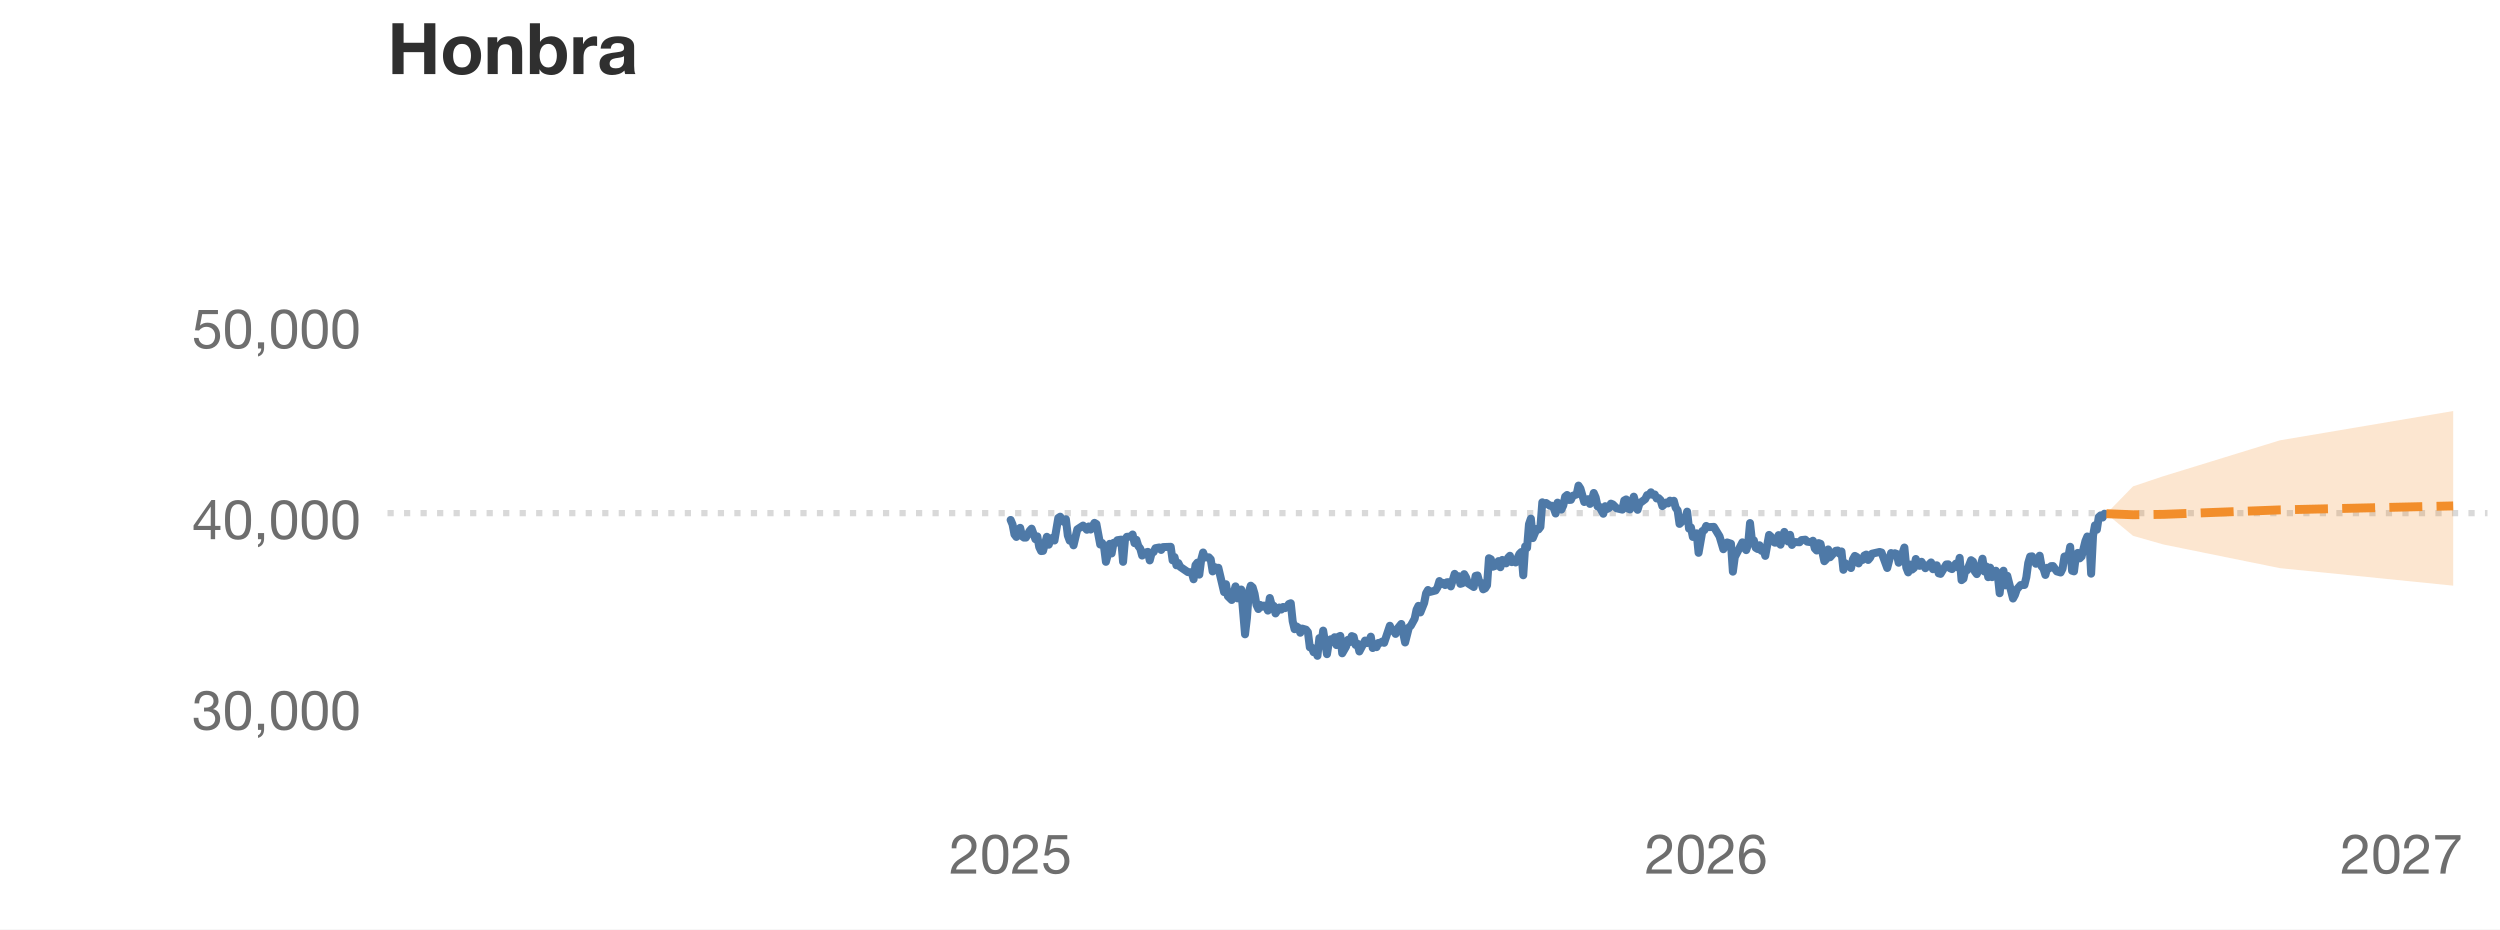
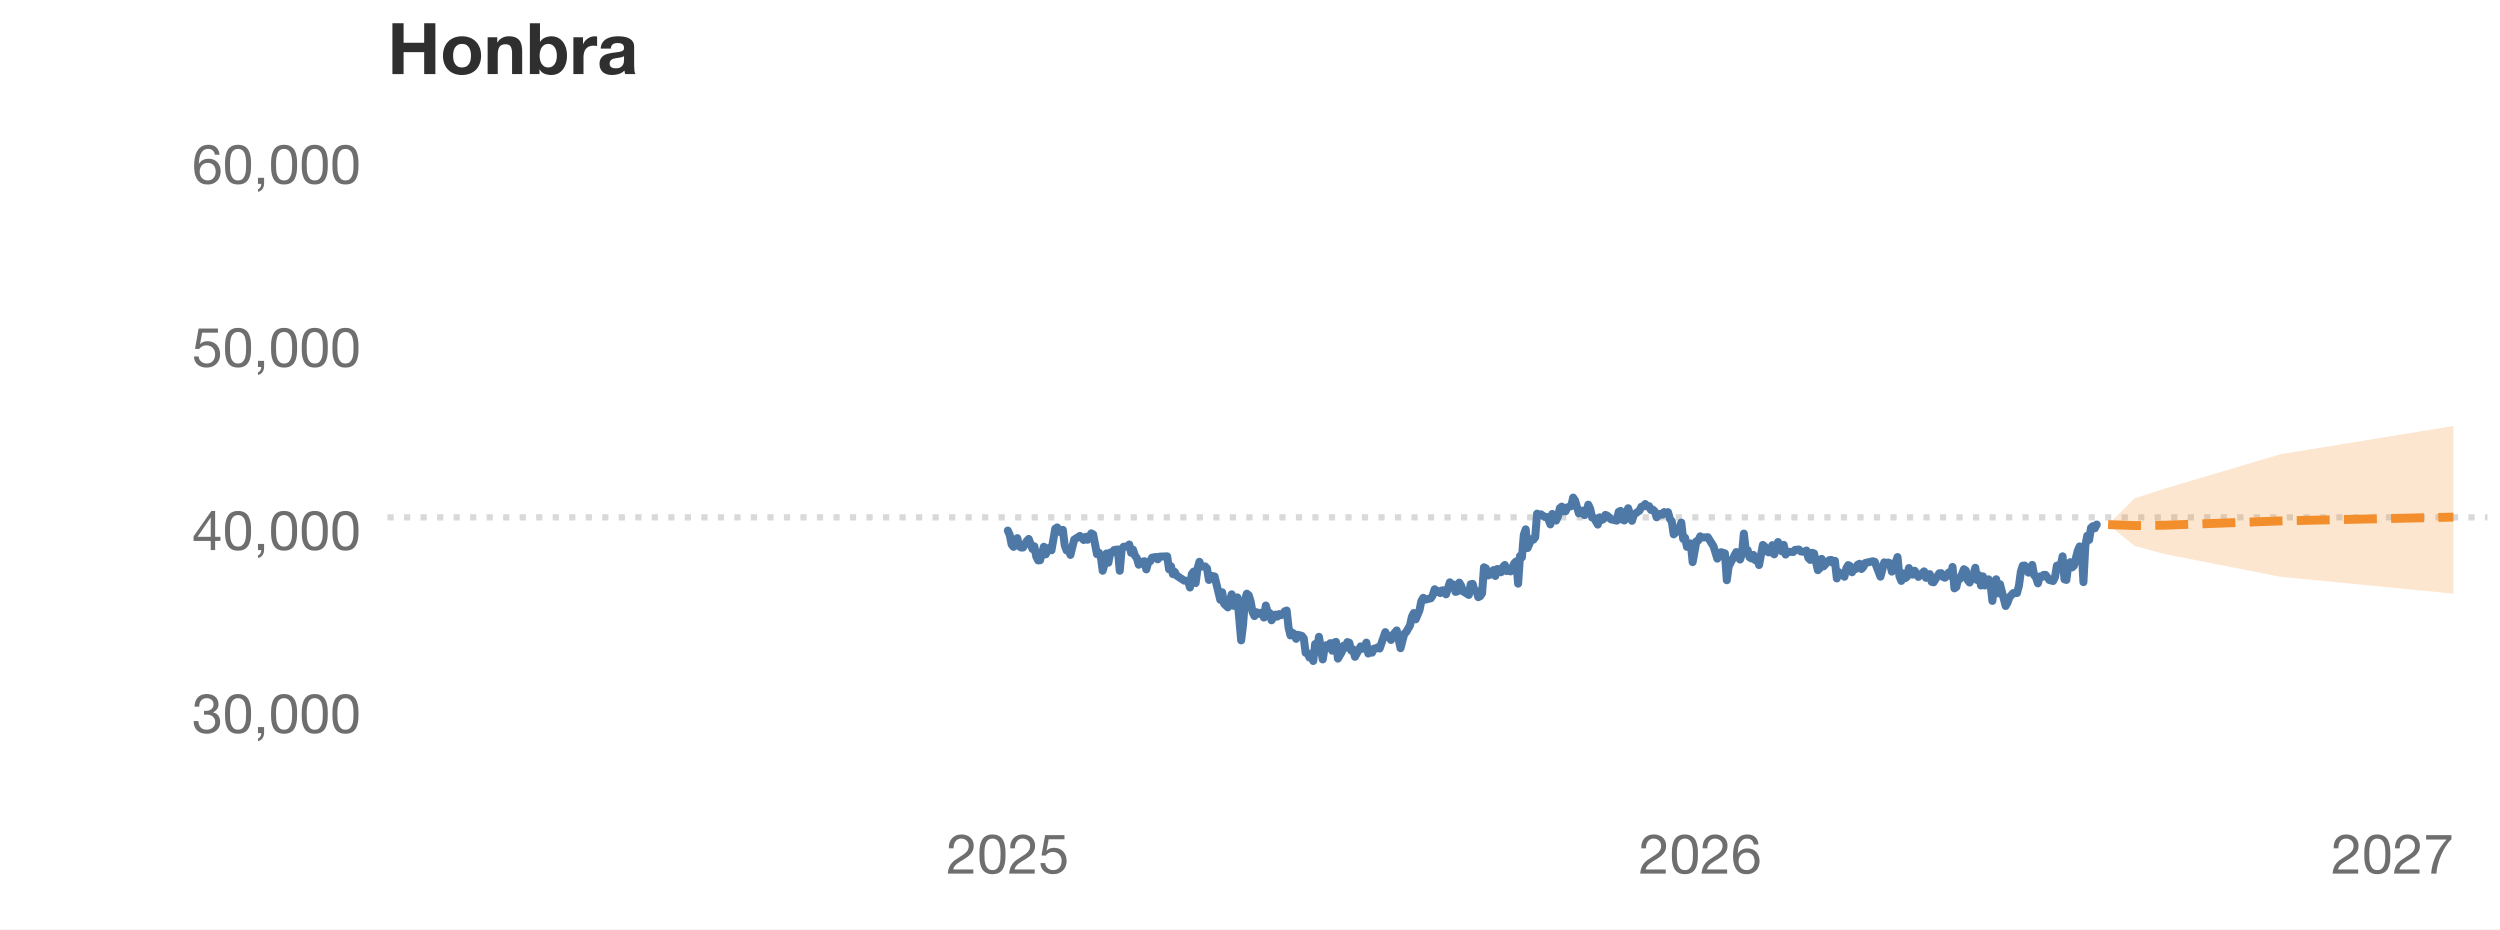
<svg xmlns="http://www.w3.org/2000/svg" xmlns:xlink="http://www.w3.org/1999/xlink" width="280.8pt" height="104.4pt" viewBox="0 0 280.8 104.4" version="1.1">
  <defs>
    <style type="text/css">*{stroke-linejoin: round; stroke-linecap: butt}</style>
  </defs>
  <g id="figure_1">
    <g id="patch_1">
      <path d="M 0 104.4  L 280.8 104.4  L 280.8 0  L 0 0  z " style="fill: #ffffff" />
    </g>
    <g id="axes_1">
      <g id="patch_2">
        <path d="M 43.524 88.218  L 279.396 88.218  L 279.396 16.182  L 43.524 16.182  z " style="fill: #ffffff" />
      </g>
      <g id="matplotlib.axis_1">
        <g id="xtick_1">
          <g id="line2d_1" />
          <g id="text_1">
-             <g style="fill: #6e6e6e" transform="translate(106.6214 98.1204) scale(0.062 -0.062)">
+             <g style="fill: #6e6e6e" transform="translate(106.3053 98.1204) scale(0.062 -0.062)">
              <defs>
                <path id="HelveticaNeue-19" d="M 282 2931  L 826 2931  Q 819 3136 867 3337  Q 915 3539 1024 3699  Q 1133 3859 1302 3958  Q 1472 4058 1709 4058  Q 1888 4058 2048 4000  Q 2208 3942 2326 3833  Q 2445 3725 2515 3574  Q 2586 3424 2586 3238  Q 2586 3002 2512 2822  Q 2438 2643 2294 2489  Q 2150 2336 1932 2185  Q 1715 2035 1427 1856  Q 1190 1715 972 1555  Q 755 1395 582 1184  Q 410 973 298 688  Q 186 403 154 0  L 3117 0  L 3117 480  L 787 480  Q 826 691 950 854  Q 1075 1018 1251 1158  Q 1427 1299 1638 1424  Q 1850 1549 2061 1677  Q 2272 1811 2470 1958  Q 2669 2106 2822 2288  Q 2976 2470 3069 2700  Q 3162 2931 3162 3232  Q 3162 3552 3050 3795  Q 2938 4038 2746 4201  Q 2554 4365 2294 4451  Q 2035 4538 1741 4538  Q 1382 4538 1100 4416  Q 819 4294 630 4080  Q 442 3866 352 3571  Q 262 3277 282 2931  z " transform="scale(0.015625)" />
                <path id="HelveticaNeue-17" d="M 845 2234  Q 845 2400 848 2601  Q 851 2803 880 3004  Q 909 3206 963 3398  Q 1018 3590 1123 3734  Q 1229 3878 1389 3968  Q 1549 4058 1779 4058  Q 2010 4058 2170 3968  Q 2330 3878 2435 3734  Q 2541 3590 2595 3398  Q 2650 3206 2678 3004  Q 2707 2803 2710 2601  Q 2714 2400 2714 2234  Q 2714 1978 2698 1661  Q 2682 1344 2595 1065  Q 2509 787 2317 595  Q 2125 403 1779 403  Q 1434 403 1242 595  Q 1050 787 963 1065  Q 877 1344 861 1661  Q 845 1978 845 2234  z M 269 2227  Q 269 1978 281 1709  Q 294 1440 345 1184  Q 397 928 493 701  Q 589 474 755 301  Q 922 128 1174 29  Q 1427 -70 1779 -70  Q 2138 -70 2387 29  Q 2637 128 2803 301  Q 2970 474 3066 701  Q 3162 928 3213 1184  Q 3264 1440 3277 1709  Q 3290 1978 3290 2227  Q 3290 2477 3277 2745  Q 3264 3014 3213 3270  Q 3162 3526 3066 3756  Q 2970 3987 2803 4160  Q 2637 4333 2384 4435  Q 2131 4538 1779 4538  Q 1427 4538 1174 4435  Q 922 4333 755 4160  Q 589 3987 493 3756  Q 397 3526 345 3270  Q 294 3014 281 2745  Q 269 2477 269 2227  z " transform="scale(0.015625)" />
                <path id="HelveticaNeue-1c" d="M 3008 3981  L 3008 4461  L 768 4461  L 346 2106  L 813 2080  Q 973 2272 1181 2390  Q 1389 2509 1658 2509  Q 1888 2509 2077 2432  Q 2266 2355 2400 2217  Q 2534 2080 2608 1891  Q 2682 1702 2682 1478  Q 2682 1210 2605 1008  Q 2528 806 2397 672  Q 2266 538 2090 470  Q 1914 403 1722 403  Q 1517 403 1347 464  Q 1178 525 1053 637  Q 928 749 854 899  Q 781 1050 768 1222  L 224 1222  Q 230 915 345 672  Q 461 429 659 265  Q 858 102 1117 16  Q 1376 -70 1670 -70  Q 2067 -70 2364 54  Q 2662 179 2860 390  Q 3059 602 3158 874  Q 3258 1146 3258 1434  Q 3258 1824 3142 2115  Q 3027 2406 2828 2601  Q 2630 2797 2361 2893  Q 2093 2989 1792 2989  Q 1562 2989 1328 2909  Q 1094 2829 947 2662  L 934 2675  L 1178 3981  L 3008 3981  z " transform="scale(0.015625)" />
              </defs>
              <use xlink:href="#HelveticaNeue-19" />
              <use xlink:href="#HelveticaNeue-17" transform="translate(55.59375 0)" />
              <use xlink:href="#HelveticaNeue-19" transform="translate(111.1875 0)" />
              <use xlink:href="#HelveticaNeue-1c" transform="translate(166.7812 0)" />
            </g>
          </g>
        </g>
        <g id="xtick_2">
          <g id="line2d_2" />
          <g id="text_2">
-             <g style="fill: #6e6e6e" transform="translate(184.746 98.1204) scale(0.062 -0.062)">
+             <g style="fill: #6e6e6e" transform="translate(184.077 98.1204) scale(0.062 -0.062)">
              <defs>
                <path id="HelveticaNeue-1d" d="M 2650 3379  L 3194 3379  Q 3142 3942 2809 4240  Q 2477 4538 1914 4538  Q 1427 4538 1107 4333  Q 787 4128 595 3789  Q 403 3450 323 3011  Q 243 2573 243 2106  Q 243 1747 297 1363  Q 352 979 518 659  Q 685 339 992 134  Q 1299 -70 1805 -70  Q 2234 -70 2525 74  Q 2816 218 2992 438  Q 3168 659 3245 928  Q 3322 1197 3322 1446  Q 3322 1760 3226 2029  Q 3130 2298 2954 2496  Q 2778 2694 2518 2806  Q 2259 2918 1933 2918  Q 1562 2918 1277 2777  Q 992 2637 800 2323  L 787 2336  Q 794 2598 838 2899  Q 883 3200 1001 3459  Q 1120 3718 1331 3888  Q 1542 4058 1888 4058  Q 2214 4058 2412 3872  Q 2611 3686 2650 3379  z M 1830 2438  Q 2061 2438 2233 2355  Q 2406 2272 2521 2134  Q 2637 1997 2691 1808  Q 2746 1619 2746 1408  Q 2746 1210 2685 1027  Q 2624 845 2509 704  Q 2394 563 2224 483  Q 2054 403 1830 403  Q 1606 403 1430 483  Q 1254 563 1136 697  Q 1018 832 954 1017  Q 890 1203 890 1414  Q 890 1626 950 1814  Q 1011 2003 1132 2140  Q 1254 2278 1427 2358  Q 1600 2438 1830 2438  z " transform="scale(0.015625)" />
              </defs>
              <use xlink:href="#HelveticaNeue-19" />
              <use xlink:href="#HelveticaNeue-17" transform="translate(55.59375 0)" />
              <use xlink:href="#HelveticaNeue-19" transform="translate(111.1875 0)" />
              <use xlink:href="#HelveticaNeue-1d" transform="translate(166.7812 0)" />
            </g>
          </g>
        </g>
        <g id="xtick_3">
          <g id="line2d_3" />
          <g id="text_3">
-             <g style="fill: #6e6e6e" transform="translate(262.8706 98.1204) scale(0.062 -0.062)">
+             <g style="fill: #6e6e6e" transform="translate(261.8487 98.1204) scale(0.062 -0.062)">
              <defs>
                <path id="HelveticaNeue-1e" d="M 3258 3994  L 3258 4461  L 320 4461  L 320 3949  L 2701 3949  Q 2342 3571 2032 3123  Q 1722 2675 1485 2172  Q 1248 1670 1097 1123  Q 947 576 909 0  L 1517 0  Q 1549 531 1696 1094  Q 1843 1658 2076 2189  Q 2310 2720 2611 3187  Q 2912 3654 3258 3994  z " transform="scale(0.015625)" />
              </defs>
              <use xlink:href="#HelveticaNeue-19" />
              <use xlink:href="#HelveticaNeue-17" transform="translate(55.59375 0)" />
              <use xlink:href="#HelveticaNeue-19" transform="translate(111.1875 0)" />
              <use xlink:href="#HelveticaNeue-1e" transform="translate(166.7812 0)" />
            </g>
          </g>
        </g>
      </g>
      <g id="matplotlib.axis_2">
        <g id="ytick_1">
          <g id="line2d_4" />
          <g id="text_4">
-             <g style="fill: #6e6e6e" transform="translate(21.56653 81.98112) scale(0.062 -0.062)">
+             <g style="fill: #6e6e6e" transform="translate(21.56653 82.34862) scale(0.062 -0.062)">
              <defs>
                <path id="HelveticaNeue-1a" d="M 1395 2592  L 1395 2131  Q 1549 2150 1722 2150  Q 1926 2150 2102 2096  Q 2278 2042 2406 1930  Q 2534 1818 2611 1654  Q 2688 1491 2688 1280  Q 2688 1075 2608 912  Q 2528 749 2393 637  Q 2259 525 2080 464  Q 1901 403 1702 403  Q 1235 403 992 681  Q 749 960 736 1402  L 192 1402  Q 186 1050 291 774  Q 397 499 595 310  Q 794 122 1075 26  Q 1357 -70 1702 -70  Q 2022 -70 2307 16  Q 2592 102 2803 275  Q 3014 448 3139 707  Q 3264 966 3264 1306  Q 3264 1715 3062 2016  Q 2861 2317 2445 2406  L 2445 2419  Q 2714 2541 2893 2777  Q 3072 3014 3072 3322  Q 3072 3635 2966 3865  Q 2861 4096 2675 4243  Q 2490 4390 2237 4464  Q 1984 4538 1690 4538  Q 1350 4538 1091 4429  Q 832 4320 659 4128  Q 486 3936 393 3667  Q 301 3398 288 3072  L 832 3072  Q 832 3270 883 3449  Q 934 3629 1040 3763  Q 1146 3898 1309 3978  Q 1472 4058 1690 4058  Q 2035 4058 2265 3875  Q 2496 3693 2496 3328  Q 2496 3149 2425 3008  Q 2355 2867 2236 2774  Q 2118 2682 1961 2634  Q 1805 2586 1632 2586  L 1517 2586  Q 1485 2586 1453 2586  Q 1427 2586 1395 2592  z " transform="scale(0.015625)" />
                <path id="HelveticaNeue-13" d="M 531 710  L 531 0  L 909 0  Q 915 -77 899 -166  Q 883 -256 838 -342  Q 794 -429 720 -502  Q 646 -576 538 -614  L 538 -934  Q 909 -826 1075 -563  Q 1242 -301 1242 64  L 1242 710  L 531 710  z " transform="scale(0.015625)" />
              </defs>
              <use xlink:href="#HelveticaNeue-1a" />
              <use xlink:href="#HelveticaNeue-17" transform="translate(55.59375 0)" />
              <use xlink:href="#HelveticaNeue-13" transform="translate(111.1875 0)" />
              <use xlink:href="#HelveticaNeue-17" transform="translate(138.9844 0)" />
              <use xlink:href="#HelveticaNeue-17" transform="translate(194.5781 0)" />
              <use xlink:href="#HelveticaNeue-17" transform="translate(250.1719 0)" />
            </g>
          </g>
        </g>
        <g id="ytick_2">
          <g id="line2d_5" />
          <g id="text_5">
-             <g style="fill: #6e6e6e" transform="translate(21.56653 60.55978) scale(0.062 -0.062)">
+             <g style="fill: #6e6e6e" transform="translate(21.56653 61.78409) scale(0.062 -0.062)">
              <defs>
                <path id="HelveticaNeue-1b" d="M 2170 1542  L 646 1542  L 2157 3763  L 2170 3763  L 2170 1542  z M 2682 1542  L 2682 4538  L 2246 4538  L 179 1587  L 179 1062  L 2170 1062  L 2170 0  L 2682 0  L 2682 1062  L 3296 1062  L 3296 1542  L 2682 1542  z " transform="scale(0.015625)" />
              </defs>
              <use xlink:href="#HelveticaNeue-1b" />
              <use xlink:href="#HelveticaNeue-17" transform="translate(55.59375 0)" />
              <use xlink:href="#HelveticaNeue-13" transform="translate(111.1875 0)" />
              <use xlink:href="#HelveticaNeue-17" transform="translate(138.9844 0)" />
              <use xlink:href="#HelveticaNeue-17" transform="translate(194.5781 0)" />
              <use xlink:href="#HelveticaNeue-17" transform="translate(250.1719 0)" />
            </g>
          </g>
        </g>
        <g id="ytick_3">
          <g id="line2d_6" />
          <g id="text_6">
-             <g style="fill: #6e6e6e" transform="translate(21.56653 39.13844) scale(0.062 -0.062)">
+             <g style="fill: #6e6e6e" transform="translate(21.56653 41.21956) scale(0.062 -0.062)">
              <use xlink:href="#HelveticaNeue-1c" />
              <use xlink:href="#HelveticaNeue-17" transform="translate(55.59375 0)" />
              <use xlink:href="#HelveticaNeue-13" transform="translate(111.1875 0)" />
              <use xlink:href="#HelveticaNeue-17" transform="translate(138.9844 0)" />
              <use xlink:href="#HelveticaNeue-17" transform="translate(194.5781 0)" />
              <use xlink:href="#HelveticaNeue-17" transform="translate(250.1719 0)" />
            </g>
          </g>
        </g>
+         <g id="ytick_4">
+           <g id="line2d_7" />
+           <g id="text_7">
+             <g style="fill: #6e6e6e" transform="translate(21.56653 20.65504) scale(0.062 -0.062)">
+               <use xlink:href="#HelveticaNeue-1d" />
+               <use xlink:href="#HelveticaNeue-17" transform="translate(55.59375 0)" />
+               <use xlink:href="#HelveticaNeue-13" transform="translate(111.1875 0)" />
+               <use xlink:href="#HelveticaNeue-17" transform="translate(138.9844 0)" />
+               <use xlink:href="#HelveticaNeue-17" transform="translate(194.5781 0)" />
+               <use xlink:href="#HelveticaNeue-17" transform="translate(250.1719 0)" />
+             </g>
+           </g>
+         </g>
      </g>
-       <g id="line2d_7">
-         <path d="M 43.524 57.637  L 279.396 57.637  " clip-path="url(#p19bac35753)" style="fill: none; stroke-dasharray: 0.7,1.155; stroke-dashoffset: 0; stroke: #d9d9d9; stroke-width: 0.7" />
+       <g id="line2d_8">
+         <path d="M 43.524 58.108  L 279.396 58.108  " clip-path="url(#p0b5fc3d3ff)" style="fill: none; stroke-dasharray: 0.7,1.155; stroke-dashoffset: 0; stroke: #d9d9d9; stroke-width: 0.7" />
      </g>
      <g id="FillBetweenPolyCollection_1">
        <defs>
-           <path id="m537d6b0195" d="M 236.588 -46.701  L 236.588 -46.701  L 239.585 -44.213  L 243.009 -43.239  L 256.066 -40.587  L 275.543 -38.617  L 275.543 -58.236  L 275.543 -58.236  L 256.066 -54.94  L 243.009 -50.92  L 239.585 -49.776  L 236.588 -46.701  z " />
+           <path id="m844f2270f8" d="M 236.781 -45.481  L 236.781 -45.481  L 239.764 -43.092  L 243.174 -42.157  L 256.171 -39.611  L 275.561 -37.72  L 275.561 -56.554  L 275.561 -56.554  L 256.171 -53.389  L 243.174 -49.531  L 239.764 -48.432  L 236.781 -45.481  z " />
        </defs>
-         <g clip-path="url(#p19bac35753)">
-           <use xlink:href="#m537d6b0195" x="0" y="104.4" style="fill: #f28e2b; fill-opacity: 0.22" />
+         <g clip-path="url(#p0b5fc3d3ff)">
+           <use xlink:href="#m844f2270f8" x="0" y="104.4" style="fill: #f28e2b; fill-opacity: 0.22" />
        </g>
      </g>
-       <g id="line2d_8">
-         <path d="M 113.515 58.401  L 113.729 58.907  L 113.943 60.027  L 114.157 60.307  L 114.371 59.462  L 114.585 59.287  L 114.799 60.225  L 115.013 60.385  L 115.227 60.383  L 115.655 59.619  L 115.869 59.381  L 116.298 60.563  L 116.512 60.247  L 116.726 61.454  L 116.94 61.895  L 117.154 61.874  L 117.582 60.294  L 117.796 61.182  L 118.01 60.599  L 118.224 60.397  L 118.438 60.71  L 118.866 58.179  L 119.08 58.035  L 119.508 58.63  L 119.722 58.319  L 119.936 60.151  L 120.15 60.73  L 120.364 60.579  L 120.578 61.25  L 121.006 59.455  L 121.435 59.17  L 121.649 59.031  L 122.077 59.502  L 122.291 59.132  L 122.505 59.477  L 122.933 58.728  L 123.147 58.855  L 123.575 61.161  L 123.789 60.984  L 124.003 61.424  L 124.217 63.103  L 124.431 62.313  L 124.645 61.082  L 124.859 62.162  L 125.073 60.975  L 125.287 60.995  L 125.501 60.678  L 125.929 60.61  L 126.143 63.105  L 126.357 60.612  L 126.571 60.293  L 127 60.265  L 127.214 60.035  L 127.428 61.006  L 127.642 60.635  L 127.856 61.336  L 128.07 61.61  L 128.284 62.398  L 128.498 62.107  L 128.926 61.986  L 129.14 62.945  L 129.354 62.11  L 129.568 62.009  L 129.782 61.573  L 130.21 61.491  L 130.424 61.768  L 130.638 61.449  L 131.494 61.417  L 131.708 62.937  L 131.922 62.569  L 132.137 63.496  L 132.351 63.24  L 132.565 63.671  L 133.421 64.258  L 133.849 64.28  L 134.063 65.062  L 134.277 63.472  L 134.491 63.197  L 134.705 64.542  L 134.919 62.854  L 135.133 62.056  L 135.347 62.618  L 135.775 62.595  L 135.989 62.827  L 136.203 64.18  L 136.417 63.689  L 136.631 63.793  L 136.845 63.771  L 137.488 66.504  L 137.702 65.62  L 137.916 66.969  L 138.344 67.39  L 138.772 65.861  L 138.986 67.206  L 139.414 66.217  L 139.842 71.246  L 140.056 69.427  L 140.27 66.485  L 140.484 65.786  L 140.698 65.974  L 140.912 66.687  L 141.126 67.939  L 141.34 68.406  L 141.554 67.948  L 141.768 68.151  L 141.982 68.021  L 142.196 68.064  L 142.41 68.581  L 142.624 67.169  L 142.839 67.974  L 143.053 68.039  L 143.267 68.899  L 143.695 68.237  L 143.909 68.467  L 144.123 68.174  L 144.337 68.305  L 144.551 68.148  L 144.765 67.843  L 144.979 67.758  L 145.193 69.773  L 145.407 70.67  L 145.621 70.356  L 145.835 70.504  L 146.049 71.07  L 146.263 70.604  L 146.691 70.725  L 146.905 70.999  L 147.119 72.707  L 147.333 72.732  L 147.547 73.257  L 147.761 72.977  L 147.975 73.661  L 148.19 71.672  L 148.404 72.402  L 148.618 70.831  L 149.046 73.475  L 149.26 72.114  L 149.474 71.802  L 149.688 72.112  L 149.902 71.573  L 150.116 72.456  L 150.33 71.52  L 150.544 71.425  L 150.758 73.38  L 151.186 72.635  L 151.4 71.866  L 151.614 72.122  L 151.828 71.447  L 152.042 71.527  L 152.256 72.439  L 152.47 72.299  L 152.684 73.172  L 153.326 71.947  L 153.541 72.233  L 153.755 72.085  L 153.969 71.511  L 154.183 72.786  L 154.397 72.561  L 154.611 72.687  L 154.825 72.214  L 155.039 72.207  L 155.253 72.056  L 155.467 72.202  L 156.109 70.285  L 156.323 70.853  L 156.537 70.817  L 156.751 71.201  L 156.965 70.605  L 157.393 70.083  L 157.821 72.163  L 158.249 70.471  L 158.463 70.28  L 158.892 69.498  L 159.106 68.485  L 159.32 68.05  L 159.534 68.788  L 159.962 67.722  L 160.176 66.636  L 160.39 66.269  L 160.604 66.487  L 161.246 66.321  L 161.46 65.974  L 161.674 65.265  L 161.888 65.602  L 162.102 65.474  L 162.316 65.713  L 162.53 65.397  L 162.744 65.393  L 162.958 65.865  L 163.386 64.457  L 163.6 65.037  L 163.814 64.716  L 164.028 65.578  L 164.243 65.511  L 164.457 64.489  L 164.671 64.865  L 164.885 65.517  L 165.527 65.931  L 165.741 64.683  L 165.955 64.635  L 166.169 65.406  L 166.383 65.464  L 166.597 66.192  L 166.811 66.08  L 167.025 65.744  L 167.239 62.702  L 167.453 62.814  L 167.667 63.657  L 168.095 63.501  L 168.309 63.025  L 168.523 63.712  L 168.737 62.893  L 169.165 63.277  L 169.379 62.652  L 169.594 62.426  L 169.808 63.14  L 170.022 62.933  L 170.236 63.176  L 170.664 62.216  L 170.878 62.003  L 171.092 64.612  L 171.306 61.372  L 171.52 61.537  L 171.734 58.874  L 171.948 58.254  L 172.162 60.44  L 172.59 59.409  L 172.804 59.469  L 173.018 59.186  L 173.232 56.421  L 173.446 56.632  L 173.66 56.497  L 174.088 56.805  L 174.302 56.805  L 174.516 57.077  L 174.73 57.677  L 174.945 56.457  L 175.159 56.646  L 175.373 57.234  L 175.587 56.772  L 175.801 55.777  L 176.015 55.599  L 176.229 56.155  L 176.443 56.141  L 176.657 55.685  L 177.085 55.537  L 177.299 54.544  L 177.513 54.875  L 177.941 56.385  L 178.369 56.069  L 178.583 56.599  L 178.797 56.154  L 179.011 55.371  L 179.225 55.868  L 179.439 56.879  L 179.653 56.918  L 180.081 57.703  L 180.296 56.855  L 180.51 57.173  L 180.724 57.054  L 180.938 56.57  L 181.152 56.655  L 181.58 57.092  L 182.222 57.24  L 182.436 56.21  L 182.65 56.096  L 182.864 57.119  L 183.078 57.215  L 183.506 55.787  L 183.934 57.262  L 184.148 56.545  L 184.79 56.059  L 185.004 55.609  L 185.218 55.579  L 185.432 55.296  L 185.647 55.585  L 185.861 55.54  L 186.075 55.989  L 186.289 55.947  L 186.503 56.156  L 186.717 56.847  L 187.145 56.446  L 187.359 56.541  L 187.573 56.234  L 187.787 56.366  L 188.001 56.247  L 188.215 57.041  L 188.429 57.322  L 188.643 58.845  L 188.857 58.634  L 189.071 58.207  L 189.285 58.214  L 189.499 57.467  L 189.713 59.377  L 189.927 59.238  L 190.141 60.308  L 190.569 59.905  L 190.783 62.093  L 191.212 59.645  L 191.426 59.553  L 191.64 59.074  L 191.854 59.211  L 192.496 59.178  L 193.138 60.241  L 193.566 61.687  L 193.994 60.93  L 194.422 61.068  L 194.636 64.208  L 194.85 62.582  L 195.706 60.917  L 195.92 61.521  L 196.134 61.789  L 196.349 61.132  L 196.563 58.752  L 196.777 60.698  L 196.991 60.689  L 197.205 61.531  L 197.419 61.663  L 197.633 61.246  L 197.847 61.865  L 198.061 61.703  L 198.275 62.436  L 198.703 60.082  L 198.917 60.273  L 199.131 60.8  L 199.345 60.951  L 199.559 60.94  L 199.773 60.104  L 199.987 61.182  L 200.415 59.742  L 200.629 60.575  L 200.843 60.827  L 201.057 60.073  L 201.271 61.206  L 201.485 60.875  L 202.128 60.91  L 202.342 60.662  L 202.77 60.616  L 202.984 60.84  L 203.412 60.898  L 203.626 60.736  L 203.84 61.608  L 204.054 61.833  L 204.268 61.001  L 204.482 61.08  L 204.91 63.035  L 205.124 62.811  L 205.338 61.713  L 205.552 62.589  L 206.194 61.866  L 206.408 61.835  L 206.622 62.194  L 206.836 61.939  L 207.051 64  L 207.265 63.264  L 207.479 63.469  L 207.693 63.507  L 207.907 63.801  L 208.121 62.816  L 208.335 62.44  L 208.549 62.556  L 208.763 63.282  L 208.977 62.823  L 209.191 62.899  L 209.405 62.392  L 209.619 62.288  L 209.833 62.895  L 210.047 62.646  L 210.261 62.191  L 211.117 61.996  L 211.331 62.056  L 211.973 63.796  L 212.402 62.12  L 212.616 62.23  L 212.83 62.142  L 213.044 62.223  L 213.258 63.206  L 213.472 62.761  L 213.9 61.5  L 214.114 63.743  L 214.328 64.29  L 214.542 63.412  L 214.756 63.978  L 214.97 63.803  L 215.184 62.786  L 215.398 63.438  L 215.612 63.556  L 215.826 63.101  L 216.254 63.82  L 216.896 63.173  L 217.11 63.933  L 217.324 63.518  L 217.538 63.495  L 217.753 64.398  L 217.967 64.456  L 218.609 63.4  L 218.823 63.383  L 219.037 63.828  L 219.251 63.919  L 219.679 63.308  L 219.893 63.728  L 220.107 62.659  L 220.321 65.161  L 220.535 65.001  L 220.749 63.987  L 220.963 64.04  L 221.391 62.921  L 221.605 63.073  L 221.819 64.199  L 222.033 64.484  L 222.461 63.541  L 222.675 62.753  L 222.889 64.193  L 223.103 63.629  L 223.318 64.829  L 223.532 63.759  L 223.746 64.825  L 224.174 64.105  L 224.388 64.568  L 224.602 66.632  L 224.816 64.615  L 225.03 64.1  L 225.244 65.748  L 225.458 64.673  L 226.1 67.226  L 226.314 66.833  L 226.528 66.199  L 226.956 65.712  L 227.384 65.704  L 227.598 64.841  L 227.812 63.227  L 228.026 62.513  L 228.24 62.489  L 228.669 63.322  L 229.097 62.417  L 229.311 63.62  L 229.525 63.882  L 229.739 64.578  L 229.953 63.77  L 230.167 63.838  L 230.381 63.587  L 230.595 63.581  L 231.023 64.181  L 231.451 64.303  L 231.665 63.868  L 231.879 62.51  L 232.093 62.457  L 232.307 62.569  L 232.521 61.415  L 232.735 64.106  L 232.949 64.176  L 233.163 62.455  L 233.377 62.102  L 233.591 62.714  L 233.805 62.507  L 234.234 60.768  L 234.448 60.259  L 234.662 60.371  L 234.876 64.433  L 235.09 60.157  L 235.304 59.006  L 235.518 59.494  L 235.732 58.077  L 235.946 57.885  L 236.16 58.131  L 236.374 57.699  L 236.374 57.699  " clip-path="url(#p19bac35753)" style="fill: none; stroke: #4e79a7; stroke-width: 0.9; stroke-linecap: round" />
+       <g id="line2d_9">
+         <path d="M 113.199 59.594  L 113.412 60.079  L 113.625 61.155  L 113.838 61.423  L 114.051 60.612  L 114.264 60.444  L 114.477 61.345  L 114.69 61.498  L 114.904 61.496  L 115.33 60.763  L 115.543 60.535  L 115.969 61.669  L 116.182 61.365  L 116.395 62.524  L 116.608 62.948  L 116.821 62.927  L 117.247 61.411  L 117.46 62.263  L 117.673 61.704  L 117.887 61.509  L 118.1 61.811  L 118.526 59.381  L 118.739 59.242  L 119.165 59.814  L 119.378 59.515  L 119.591 61.274  L 119.804 61.829  L 120.017 61.684  L 120.23 62.329  L 120.656 60.606  L 121.296 60.198  L 121.722 60.651  L 121.935 60.295  L 122.148 60.626  L 122.574 59.907  L 122.787 60.03  L 123.213 62.244  L 123.426 62.073  L 123.64 62.495  L 123.853 64.108  L 124.066 63.349  L 124.279 62.167  L 124.492 63.204  L 124.705 62.065  L 124.918 62.084  L 125.131 61.78  L 125.557 61.714  L 125.77 64.11  L 125.983 61.716  L 126.196 61.41  L 126.623 61.383  L 126.836 61.162  L 127.049 62.094  L 127.262 61.739  L 127.475 62.411  L 127.688 62.674  L 127.901 63.431  L 128.114 63.151  L 128.54 63.035  L 128.753 63.956  L 128.966 63.155  L 129.179 63.057  L 129.392 62.638  L 129.819 62.56  L 130.032 62.825  L 130.245 62.52  L 131.097 62.489  L 131.31 63.948  L 131.523 63.595  L 131.736 64.485  L 131.949 64.239  L 132.162 64.653  L 133.015 65.216  L 133.441 65.238  L 133.654 65.988  L 133.867 64.461  L 134.08 64.198  L 134.293 65.489  L 134.506 63.868  L 134.719 63.102  L 134.932 63.642  L 135.359 63.62  L 135.572 63.842  L 135.785 65.141  L 135.998 64.67  L 136.424 64.749  L 137.063 67.372  L 137.276 66.524  L 137.489 67.819  L 137.915 68.223  L 138.342 66.755  L 138.555 68.047  L 138.981 67.097  L 139.407 71.925  L 139.62 70.178  L 139.833 67.354  L 140.046 66.683  L 140.259 66.863  L 140.472 67.548  L 140.685 68.75  L 140.898 69.198  L 141.112 68.758  L 141.325 68.954  L 141.538 68.829  L 141.751 68.87  L 141.964 69.366  L 142.177 68.011  L 142.39 68.784  L 142.603 68.846  L 142.816 69.671  L 143.242 69.036  L 143.455 69.257  L 143.668 68.975  L 143.881 69.102  L 144.095 68.951  L 144.308 68.658  L 144.521 68.576  L 144.734 70.51  L 144.947 71.372  L 145.16 71.071  L 145.373 71.213  L 145.586 71.756  L 145.799 71.308  L 146.225 71.425  L 146.438 71.688  L 146.651 73.328  L 146.864 73.351  L 147.078 73.855  L 147.291 73.587  L 147.504 74.243  L 147.717 72.334  L 147.93 73.035  L 148.143 71.526  L 148.569 74.065  L 148.782 72.758  L 148.995 72.459  L 149.208 72.756  L 149.421 72.239  L 149.634 73.086  L 149.848 72.187  L 150.061 72.097  L 150.274 73.974  L 150.7 73.258  L 150.913 72.52  L 151.126 72.765  L 151.339 72.118  L 151.552 72.195  L 151.765 73.07  L 151.978 72.936  L 152.191 73.774  L 152.831 72.598  L 153.044 72.872  L 153.257 72.73  L 153.47 72.179  L 153.683 73.403  L 153.896 73.187  L 154.109 73.308  L 154.322 72.854  L 154.535 72.848  L 154.748 72.703  L 154.961 72.842  L 155.6 71.002  L 155.814 71.548  L 156.027 71.513  L 156.24 71.882  L 156.453 71.309  L 156.879 70.809  L 157.305 72.805  L 157.731 71.181  L 157.944 70.998  L 158.37 70.247  L 158.584 69.275  L 158.797 68.857  L 159.01 69.566  L 159.436 68.541  L 159.649 67.499  L 159.862 67.147  L 160.075 67.356  L 160.714 67.196  L 160.927 66.863  L 161.14 66.183  L 161.353 66.507  L 161.567 66.384  L 161.78 66.613  L 161.993 66.31  L 162.206 66.306  L 162.419 66.759  L 162.845 65.407  L 163.058 65.965  L 163.271 65.656  L 163.484 66.484  L 163.697 66.419  L 163.91 65.438  L 164.123 65.799  L 164.336 66.425  L 164.976 66.822  L 165.189 65.624  L 165.402 65.578  L 165.615 66.318  L 165.828 66.374  L 166.041 67.073  L 166.254 66.965  L 166.467 66.643  L 166.68 63.722  L 166.893 63.83  L 167.106 64.639  L 167.533 64.489  L 167.746 64.033  L 167.959 64.692  L 168.172 63.906  L 168.598 64.274  L 168.811 63.675  L 169.024 63.458  L 169.237 64.143  L 169.45 63.944  L 169.663 64.178  L 170.089 63.256  L 170.303 63.052  L 170.516 65.556  L 170.729 62.446  L 170.942 62.604  L 171.155 60.047  L 171.368 59.453  L 171.581 61.552  L 172.007 60.561  L 172.22 60.619  L 172.433 60.347  L 172.646 57.693  L 172.859 57.895  L 173.072 57.766  L 173.499 58.062  L 173.712 58.062  L 173.925 58.323  L 174.138 58.899  L 174.351 57.728  L 174.564 57.909  L 174.777 58.473  L 174.99 58.03  L 175.203 57.075  L 175.416 56.904  L 175.629 57.438  L 175.842 57.424  L 176.056 56.986  L 176.482 56.844  L 176.695 55.891  L 176.908 56.209  L 177.334 57.659  L 177.76 57.355  L 177.973 57.863  L 178.186 57.437  L 178.399 56.685  L 178.612 57.162  L 178.825 58.133  L 179.039 58.17  L 179.465 58.923  L 179.678 58.109  L 179.891 58.414  L 180.104 58.3  L 180.317 57.836  L 180.53 57.918  L 180.956 58.337  L 181.595 58.479  L 181.808 57.49  L 182.022 57.381  L 182.235 58.363  L 182.448 58.456  L 182.874 57.084  L 183.3 58.5  L 183.513 57.812  L 184.152 57.345  L 184.365 56.913  L 184.578 56.884  L 184.792 56.613  L 185.005 56.891  L 185.218 56.847  L 185.431 57.278  L 185.644 57.238  L 185.857 57.439  L 186.07 58.102  L 186.496 57.717  L 186.709 57.808  L 186.922 57.514  L 187.135 57.64  L 187.348 57.526  L 187.561 58.288  L 187.775 58.557  L 187.988 60.019  L 188.201 59.817  L 188.414 59.408  L 188.627 59.414  L 188.84 58.697  L 189.053 60.53  L 189.266 60.397  L 189.479 61.424  L 189.905 61.037  L 190.118 63.138  L 190.544 60.788  L 190.758 60.699  L 190.971 60.24  L 191.184 60.371  L 191.823 60.339  L 192.462 61.36  L 192.888 62.748  L 193.314 62.021  L 193.741 62.154  L 193.954 65.169  L 194.167 63.607  L 195.019 62.009  L 195.232 62.589  L 195.445 62.846  L 195.658 62.216  L 195.871 59.931  L 196.084 61.798  L 196.297 61.79  L 196.511 62.598  L 196.724 62.725  L 196.937 62.325  L 197.15 62.919  L 197.363 62.764  L 197.576 63.467  L 198.002 61.207  L 198.215 61.391  L 198.428 61.897  L 198.641 62.042  L 198.854 62.031  L 199.067 61.229  L 199.28 62.263  L 199.707 60.881  L 199.92 61.681  L 200.133 61.923  L 200.346 61.199  L 200.559 62.287  L 200.772 61.969  L 201.411 62.002  L 201.624 61.764  L 202.05 61.72  L 202.264 61.935  L 202.69 61.991  L 202.903 61.835  L 203.116 62.672  L 203.329 62.888  L 203.542 62.089  L 203.755 62.165  L 204.181 64.042  L 204.394 63.827  L 204.607 62.773  L 204.82 63.614  L 205.46 62.92  L 205.673 62.89  L 205.886 63.235  L 206.099 62.99  L 206.312 64.968  L 206.525 64.262  L 206.738 64.459  L 206.951 64.495  L 207.164 64.778  L 207.377 63.832  L 207.59 63.471  L 207.803 63.582  L 208.016 64.279  L 208.23 63.838  L 208.443 63.911  L 208.656 63.425  L 208.869 63.325  L 209.082 63.908  L 209.295 63.669  L 209.508 63.232  L 210.36 63.045  L 210.573 63.102  L 211.213 64.773  L 211.639 63.164  L 211.852 63.27  L 212.065 63.185  L 212.278 63.262  L 212.491 64.206  L 212.704 63.78  L 213.13 62.568  L 213.343 64.722  L 213.556 65.247  L 213.769 64.404  L 213.983 64.948  L 214.196 64.779  L 214.409 63.803  L 214.622 64.43  L 214.835 64.543  L 215.048 64.106  L 215.474 64.796  L 216.113 64.175  L 216.326 64.905  L 216.539 64.506  L 216.752 64.484  L 216.966 65.351  L 217.179 65.406  L 217.818 64.393  L 218.031 64.376  L 218.244 64.804  L 218.457 64.891  L 218.883 64.304  L 219.096 64.707  L 219.309 63.681  L 219.522 66.083  L 219.736 65.93  L 219.949 64.956  L 220.162 65.007  L 220.588 63.933  L 220.801 64.079  L 221.014 65.16  L 221.227 65.433  L 221.653 64.528  L 221.866 63.771  L 222.079 65.154  L 222.292 64.613  L 222.505 65.764  L 222.719 64.737  L 222.932 65.761  L 223.358 65.069  L 223.571 65.514  L 223.784 67.496  L 223.997 65.56  L 224.21 65.065  L 224.423 66.646  L 224.636 65.615  L 225.275 68.065  L 225.488 67.688  L 225.702 67.079  L 226.128 66.612  L 226.554 66.604  L 226.767 65.777  L 226.98 64.227  L 227.193 63.541  L 227.406 63.519  L 227.832 64.317  L 228.258 63.449  L 228.472 64.604  L 228.685 64.855  L 228.898 65.524  L 229.111 64.748  L 229.324 64.813  L 229.537 64.572  L 229.75 64.566  L 230.176 65.142  L 230.602 65.259  L 230.815 64.842  L 231.028 63.538  L 231.241 63.488  L 231.455 63.595  L 231.668 62.487  L 231.881 65.07  L 232.094 65.138  L 232.307 63.486  L 232.52 63.146  L 232.733 63.734  L 232.946 63.535  L 233.372 61.866  L 233.585 61.378  L 233.798 61.485  L 234.011 65.385  L 234.224 61.279  L 234.438 60.175  L 234.651 60.643  L 234.864 59.282  L 235.077 59.098  L 235.29 59.335  L 235.503 58.919  L 235.503 58.919  " clip-path="url(#p0b5fc3d3ff)" style="fill: none; stroke: #4e79a7; stroke-width: 0.9; stroke-linecap: round" />
      </g>
-       <g id="line2d_9">
-         <path d="M 236.588 57.699  L 239.585 57.818  L 243.009 57.772  L 256.066 57.271  L 275.543 56.824  " clip-path="url(#p19bac35753)" style="fill: none; stroke-dasharray: 3.7,1.6; stroke-dashoffset: 0; stroke: #f28e2b" />
+       <g id="line2d_10">
+         <path d="M 236.781 58.919  L 239.764 59.034  L 243.174 58.99  L 256.171 58.509  L 275.561 58.08  " clip-path="url(#p0b5fc3d3ff)" style="fill: none; stroke-dasharray: 3.7,1.6; stroke-dashoffset: 0; stroke: #f28e2b" />
      </g>
    </g>
-     <g id="text_7">
+     <g id="text_8">
      <g style="fill: #2f2f2f" transform="translate(43.524 8.322) scale(0.08 -0.08)">
        <defs>
          <path id="HelveticaNeue-Bold-2f" d="M 442 4570  L 442 0  L 1446 0  L 1446 1971  L 3296 1971  L 3296 0  L 4301 0  L 4301 4570  L 3296 4570  L 3296 2816  L 1446 2816  L 1446 4570  L 442 4570  z " transform="scale(0.015625)" />
          <path id="HelveticaNeue-Bold-56" d="M 1152 1651  Q 1152 1850 1190 2042  Q 1229 2234 1321 2381  Q 1414 2528 1568 2621  Q 1722 2714 1952 2714  Q 2182 2714 2339 2621  Q 2496 2528 2589 2381  Q 2682 2234 2720 2042  Q 2758 1850 2758 1651  Q 2758 1453 2720 1264  Q 2682 1075 2589 924  Q 2496 774 2339 684  Q 2182 595 1952 595  Q 1722 595 1568 684  Q 1414 774 1321 924  Q 1229 1075 1190 1264  Q 1152 1453 1152 1651  z M 243 1651  Q 243 1254 364 934  Q 486 614 710 387  Q 934 160 1248 38  Q 1562 -83 1952 -83  Q 2342 -83 2659 38  Q 2976 160 3200 387  Q 3424 614 3545 934  Q 3667 1254 3667 1651  Q 3667 2048 3545 2371  Q 3424 2694 3200 2921  Q 2976 3149 2659 3273  Q 2342 3398 1952 3398  Q 1562 3398 1248 3273  Q 934 3149 710 2921  Q 486 2694 364 2371  Q 243 2048 243 1651  z " transform="scale(0.015625)" />
          <path id="HelveticaNeue-Bold-55" d="M 346 3309  L 346 0  L 1254 0  L 1254 1734  Q 1254 2240 1420 2461  Q 1587 2682 1958 2682  Q 2285 2682 2413 2480  Q 2541 2278 2541 1869  L 2541 0  L 3450 0  L 3450 2035  Q 3450 2342 3395 2595  Q 3341 2848 3206 3024  Q 3072 3200 2838 3299  Q 2605 3398 2240 3398  Q 1952 3398 1677 3267  Q 1402 3136 1229 2848  L 1210 2848  L 1210 3309  L 346 3309  z " transform="scale(0.015625)" />
          <path id="HelveticaNeue-Bold-49" d="M 2771 1651  Q 2771 1446 2726 1254  Q 2682 1062 2586 915  Q 2490 768 2346 681  Q 2202 595 1997 595  Q 1798 595 1651 681  Q 1504 768 1408 915  Q 1312 1062 1267 1254  Q 1222 1446 1222 1651  Q 1222 1862 1267 2054  Q 1312 2246 1408 2393  Q 1504 2541 1651 2627  Q 1798 2714 1997 2714  Q 2202 2714 2346 2627  Q 2490 2541 2586 2393  Q 2682 2246 2726 2054  Q 2771 1862 2771 1651  z M 346 4570  L 346 0  L 1210 0  L 1210 422  L 1222 422  Q 1370 147 1658 32  Q 1946 -83 2310 -83  Q 2560 -83 2803 19  Q 3046 122 3241 333  Q 3437 544 3558 873  Q 3680 1203 3680 1658  Q 3680 2112 3558 2441  Q 3437 2771 3241 2982  Q 3046 3194 2803 3296  Q 2560 3398 2310 3398  Q 2003 3398 1718 3280  Q 1434 3162 1267 2906  L 1254 2906  L 1254 4570  L 346 4570  z " transform="scale(0.015625)" />
          <path id="HelveticaNeue-Bold-59" d="M 346 3309  L 346 0  L 1254 0  L 1254 1491  Q 1254 1715 1299 1907  Q 1344 2099 1449 2243  Q 1555 2387 1728 2470  Q 1901 2554 2150 2554  Q 2234 2554 2323 2544  Q 2413 2534 2477 2522  L 2477 3366  Q 2368 3398 2278 3398  Q 2106 3398 1946 3347  Q 1786 3296 1645 3203  Q 1504 3110 1395 2979  Q 1286 2848 1222 2694  L 1210 2694  L 1210 3309  L 346 3309  z " transform="scale(0.015625)" />
          <path id="HelveticaNeue-Bold-48" d="M 307 2291  Q 326 2611 467 2822  Q 608 3034 825 3162  Q 1043 3290 1315 3344  Q 1587 3398 1862 3398  Q 2112 3398 2368 3363  Q 2624 3328 2835 3225  Q 3046 3123 3180 2940  Q 3315 2758 3315 2458  L 3315 736  Q 3315 512 3340 307  Q 3366 102 3430 0  L 2509 0  Q 2483 77 2467 157  Q 2451 237 2445 320  Q 2227 96 1932 6  Q 1638 -83 1331 -83  Q 1094 -83 889 -25  Q 685 32 531 153  Q 378 275 291 460  Q 205 646 205 902  Q 205 1184 304 1366  Q 403 1549 560 1657  Q 717 1766 918 1820  Q 1120 1875 1325 1907  Q 1530 1939 1728 1958  Q 1926 1978 2080 2016  Q 2234 2054 2323 2128  Q 2413 2202 2406 2342  Q 2406 2490 2358 2576  Q 2310 2662 2230 2710  Q 2150 2758 2044 2774  Q 1939 2790 1818 2790  Q 1549 2790 1395 2675  Q 1242 2560 1216 2291  L 307 2291  z M 2406 1619  Q 2349 1568 2262 1539  Q 2176 1510 2077 1491  Q 1978 1472 1869 1459  Q 1760 1446 1651 1427  Q 1549 1408 1449 1376  Q 1350 1344 1276 1289  Q 1203 1235 1158 1152  Q 1114 1069 1114 941  Q 1114 819 1158 736  Q 1203 653 1280 605  Q 1357 557 1459 537  Q 1562 518 1670 518  Q 1939 518 2086 608  Q 2234 698 2304 822  Q 2374 947 2390 1075  Q 2406 1203 2406 1280  L 2406 1619  z " transform="scale(0.015625)" />
        </defs>
        <use xlink:href="#HelveticaNeue-Bold-2f" />
        <use xlink:href="#HelveticaNeue-Bold-56" transform="translate(74.09375 0)" />
        <use xlink:href="#HelveticaNeue-Bold-55" transform="translate(135.1875 0)" />
        <use xlink:href="#HelveticaNeue-Bold-49" transform="translate(194.4844 0)" />
        <use xlink:href="#HelveticaNeue-Bold-59" transform="translate(255.5781 0)" />
        <use xlink:href="#HelveticaNeue-Bold-48" transform="translate(294.4844 0)" />
      </g>
    </g>
  </g>
  <defs>
-     <clipPath id="p19bac35753">
+     <clipPath id="p0b5fc3d3ff">
      <rect x="43.524" y="16.182" width="235.872" height="72.036" />
    </clipPath>
  </defs>
</svg>
